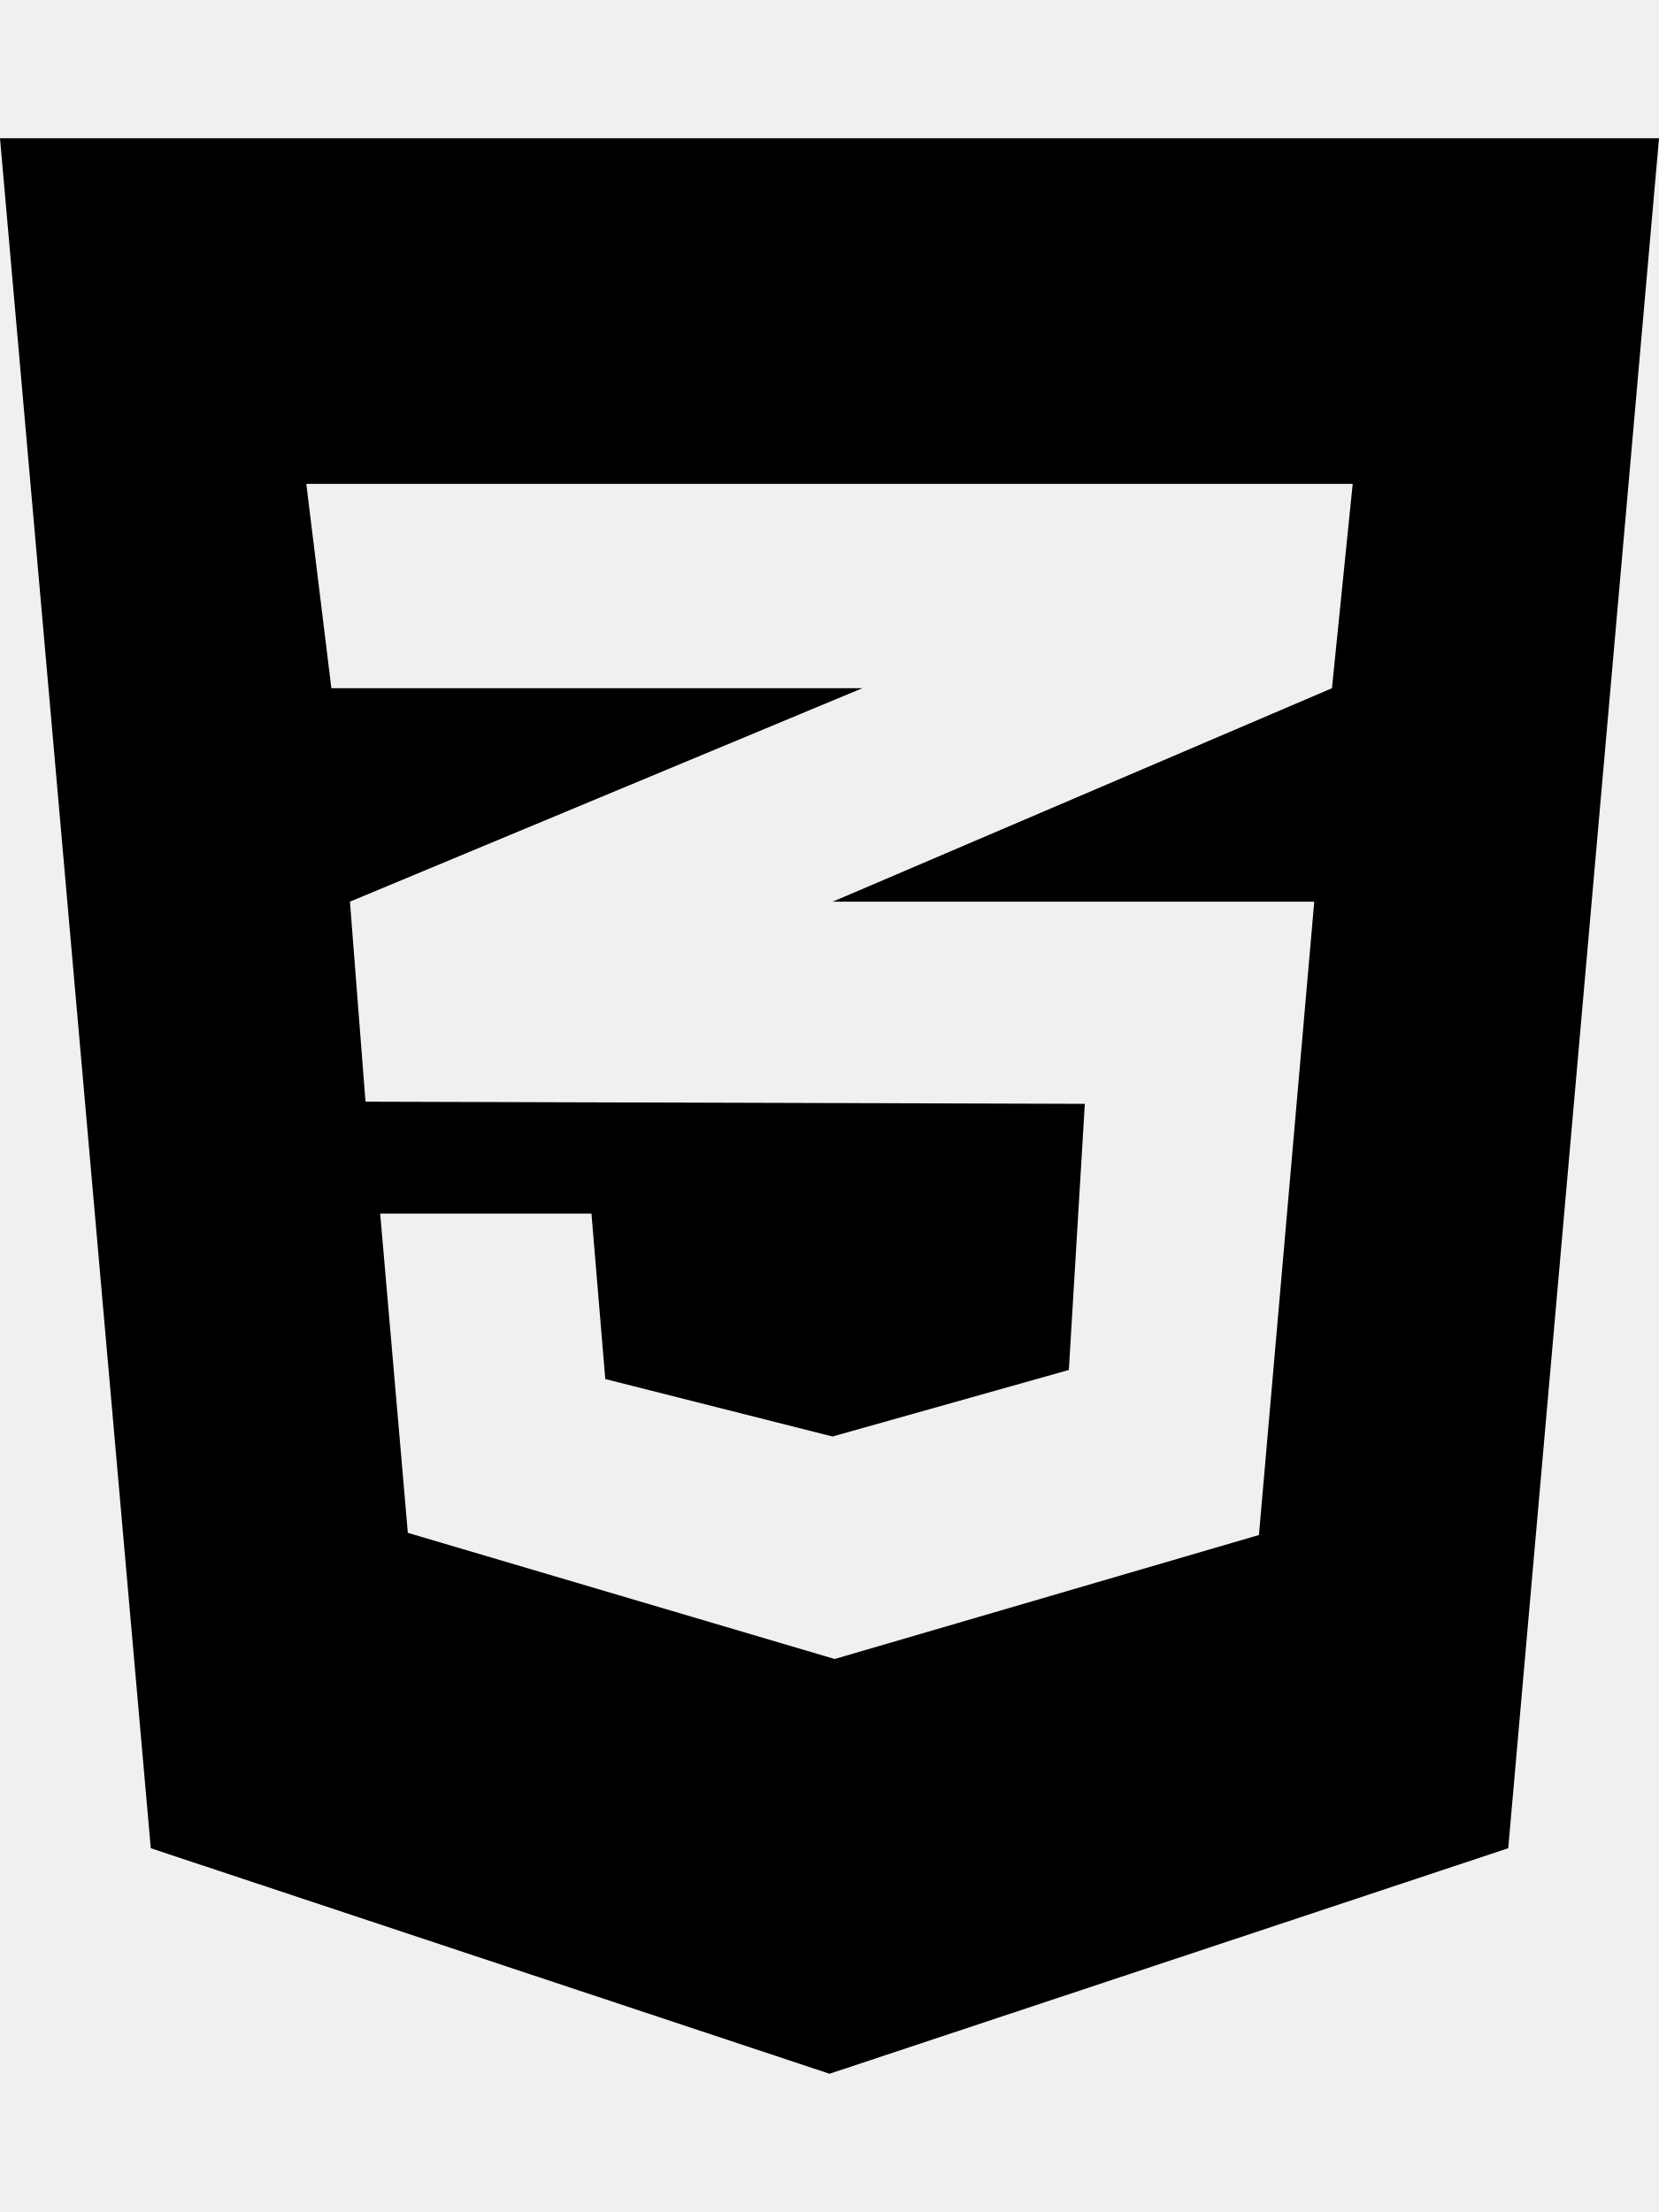
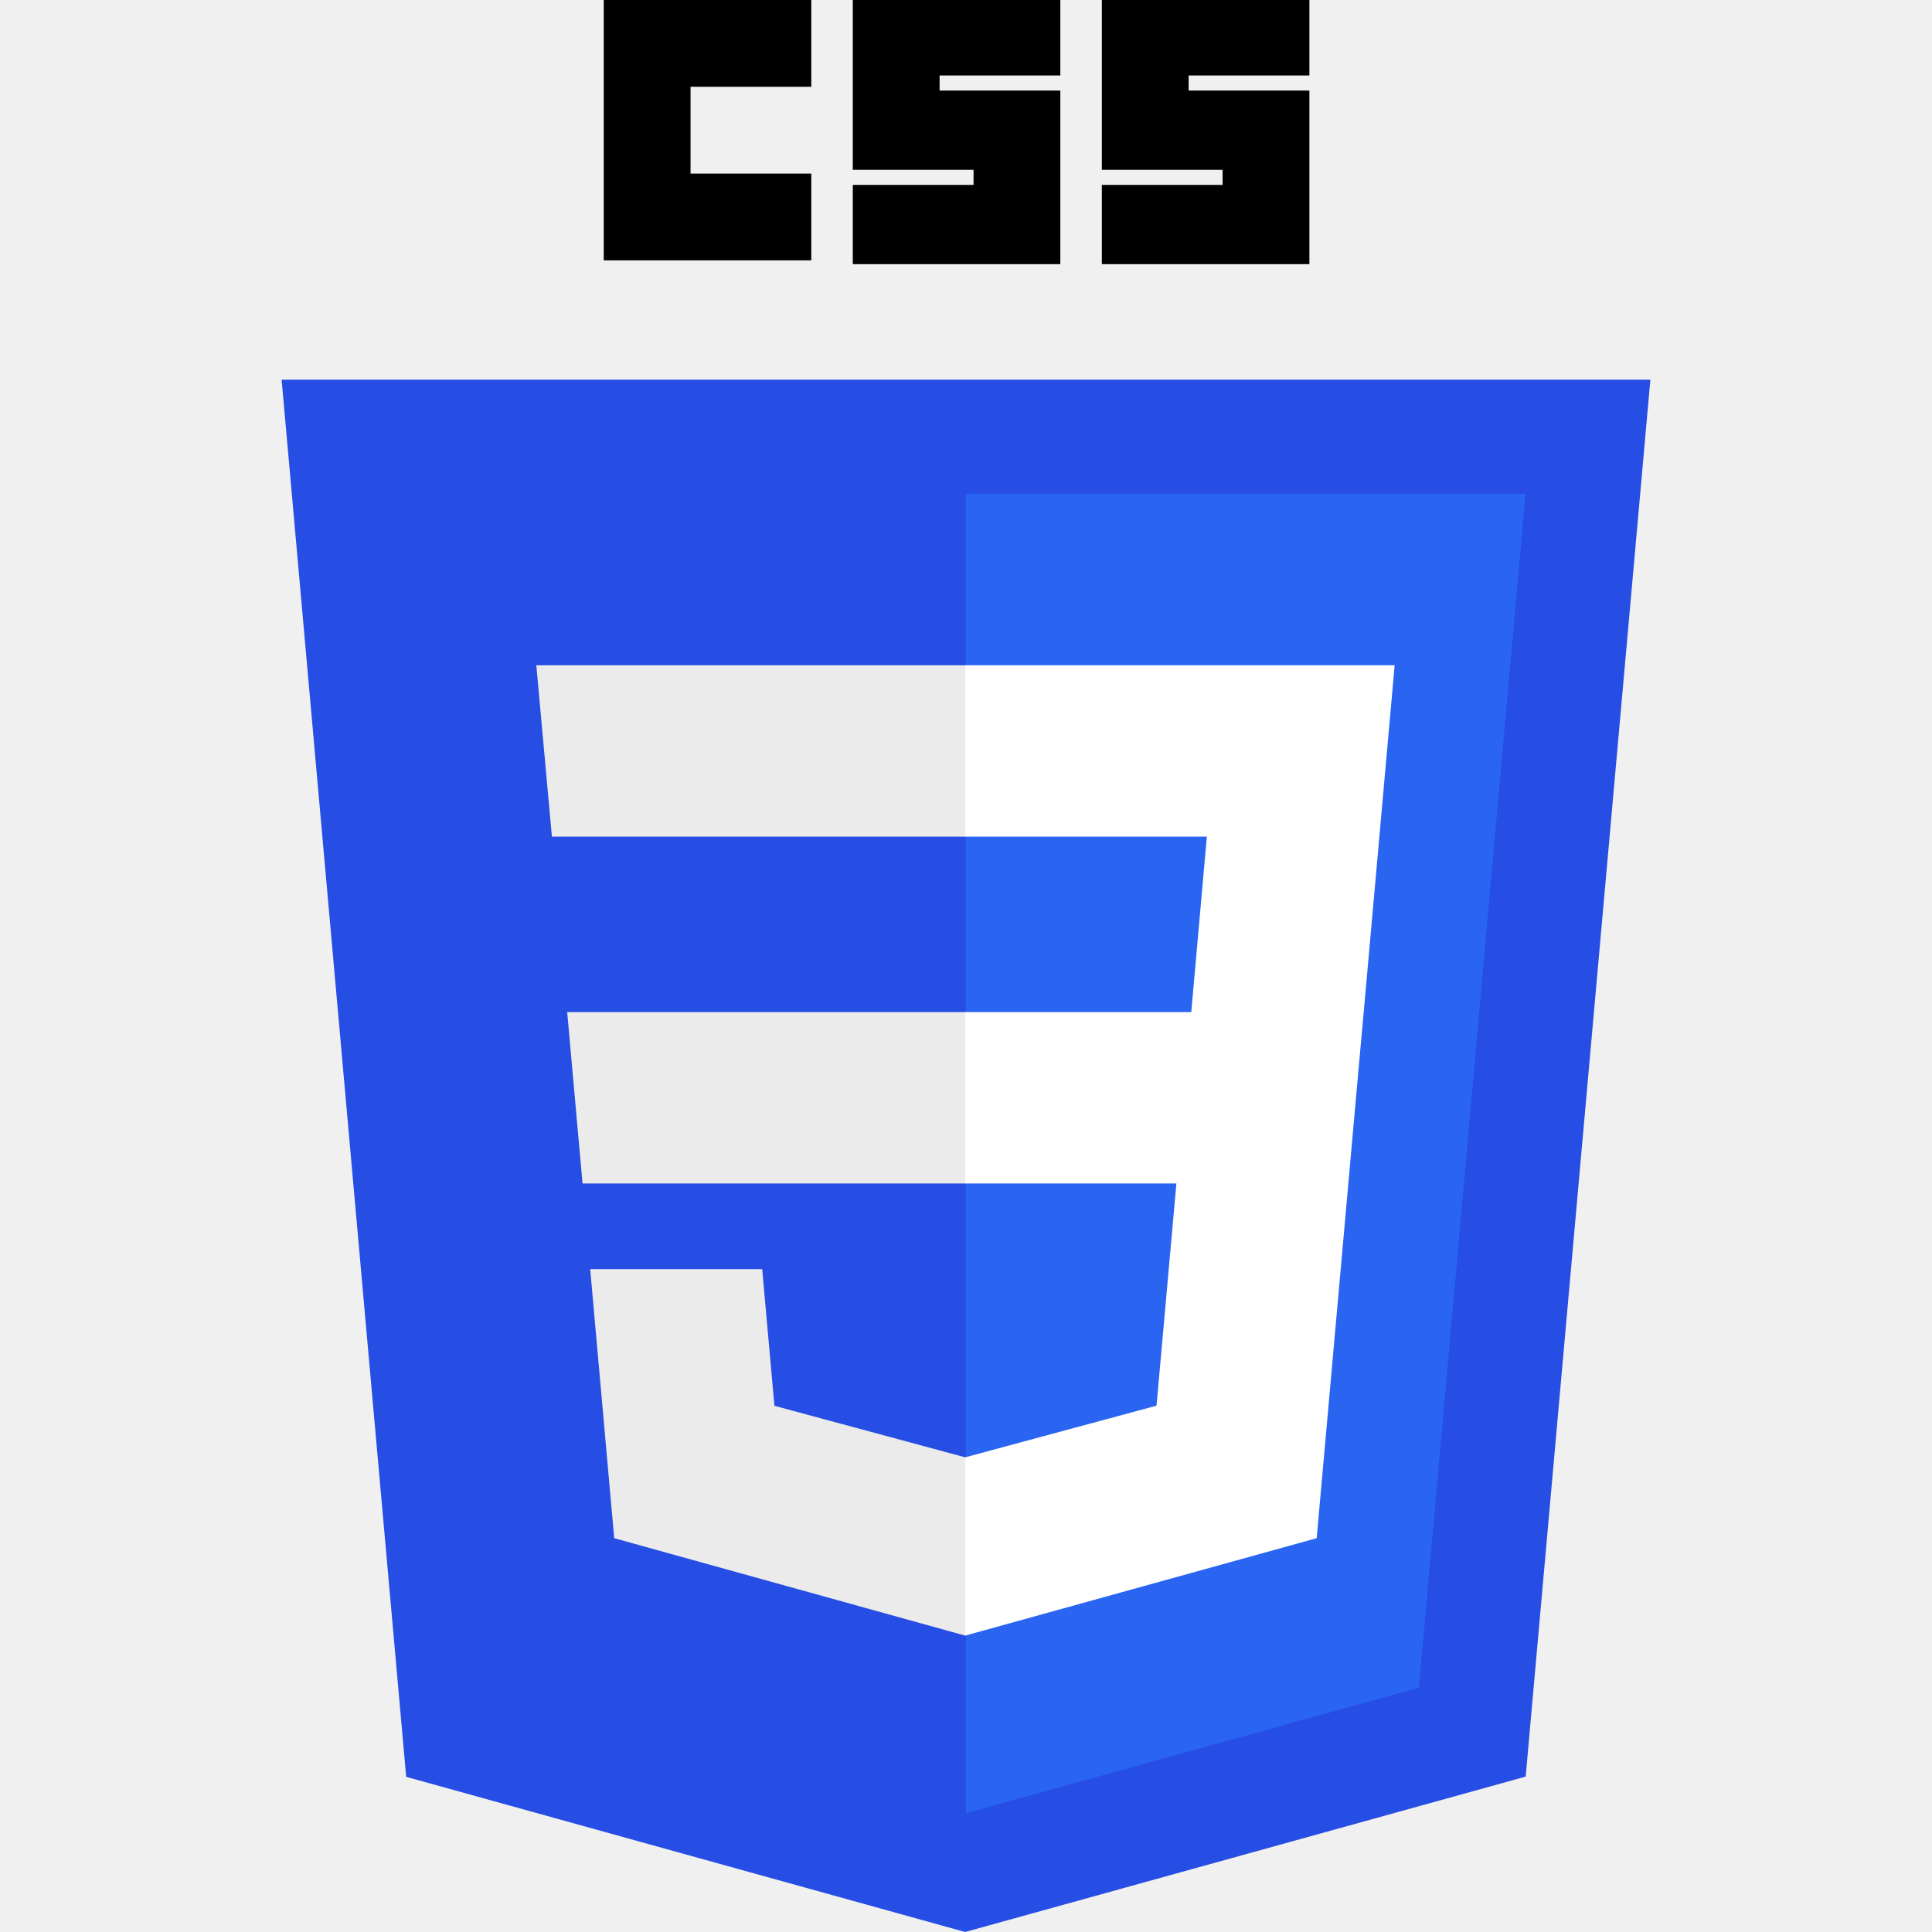
- <svg xmlns="http://www.w3.org/2000/svg" aria-hidden="true" focusable="false" data-prefix="fab" data-icon="css3-alt" class="svg-inline--fa fa-css3-alt fa-w-12" role="img" viewBox="0 0 384 512">
-   <path fill="currentColor" d="M0 32l34.9 395.8L192 480l157.1-52.2L384 32H0zm313.1 80l-4.8 47.3L193 208.6l-.3.1h111.5l-12.8 146.6-98.2 28.7-98.8-29.2-6.4-73.9h48.9l3.2 38.3 52.6 13.3 54.7-15.4 3.7-61.6-166.3-.5v-.1l-.2.1-3.6-46.3L193.1 162l6.5-2.7H76.7L70.9 112h242.2z" />
+ <svg xmlns="http://www.w3.org/2000/svg" viewBox="0 0 512 512">
+   <polygon fill="#264DE4" points="107.644,470.877 74.633,100.62 437.367,100.62 404.321,470.819 255.778,512    " />
+   <polygon fill="#2965F1" points="256,480.523 376.03,447.246 404.27,130.894 256,130.894    " />
+   <polygon fill="#EBEBEB" points="256,268.217 150.31,268.217 154.38,313.627 256,313.627" />
+   <polygon fill="#EBEBEB" points="146.26,221.716 256,221.716 256,176.305 255.843,176.305 142.132,176.305" />
+   <polygon fill="#EBEBEB" points="256,386.153 255.801,386.206 205.227,372.55 201.994,336.333 177.419,336.333 156.409,336.333 162.771,407.634 255.791,433.457 256,433.399" />
+   <path d="M160,0h55v23h-32v23h32v23h-55z" />
+   <path d="M226,0h55v20h-32v4h32v46h-55v-21h32v-4h-32z" />
+   <path d="M292,0h55v20h-32v4h32v46h-55v-21h32v-4h-32z" />
+   <polygon fill="#FFFFFF" points="255.843,268.217 255.843,313.627 311.761,313.627 306.49,372.521 255.843,386.191 255.843,433.435 348.937,407.634 349.62,399.962 360.291,280.411 361.399,268.217 369.597,176.305 255.843,176.305 255.843,221.716 319.831,221.716 315.699,268.217" />
</svg>
